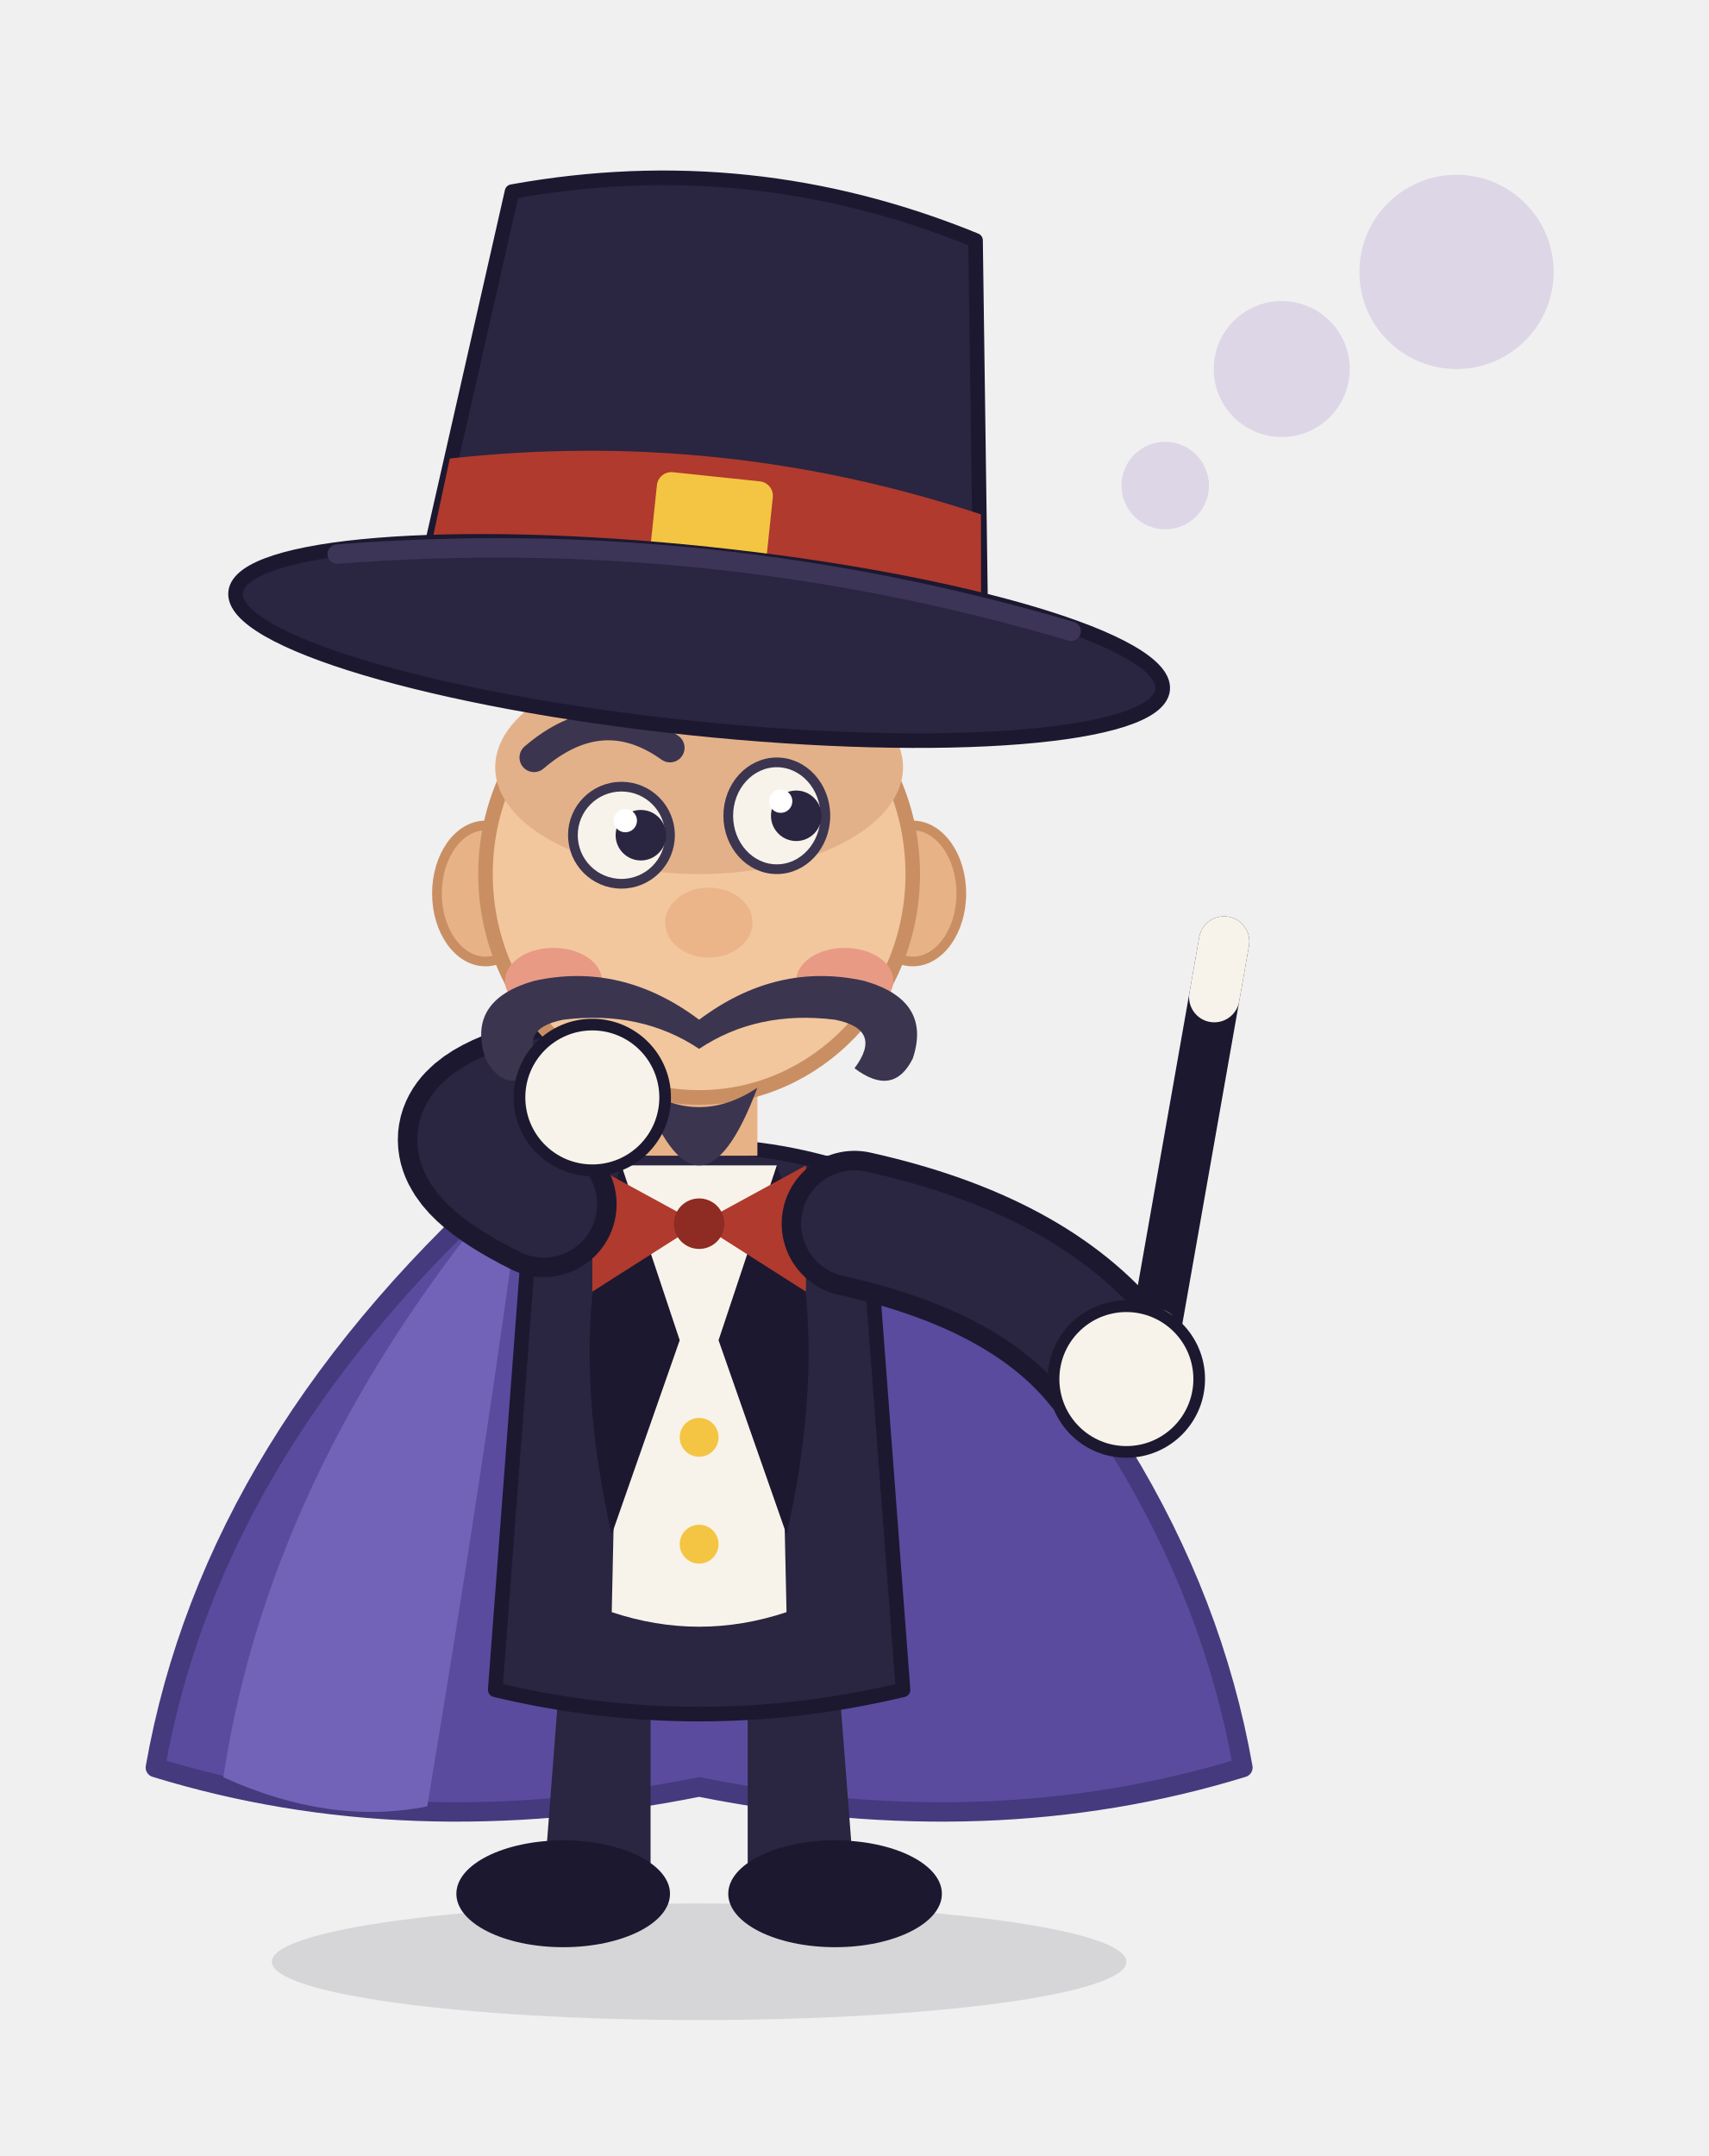
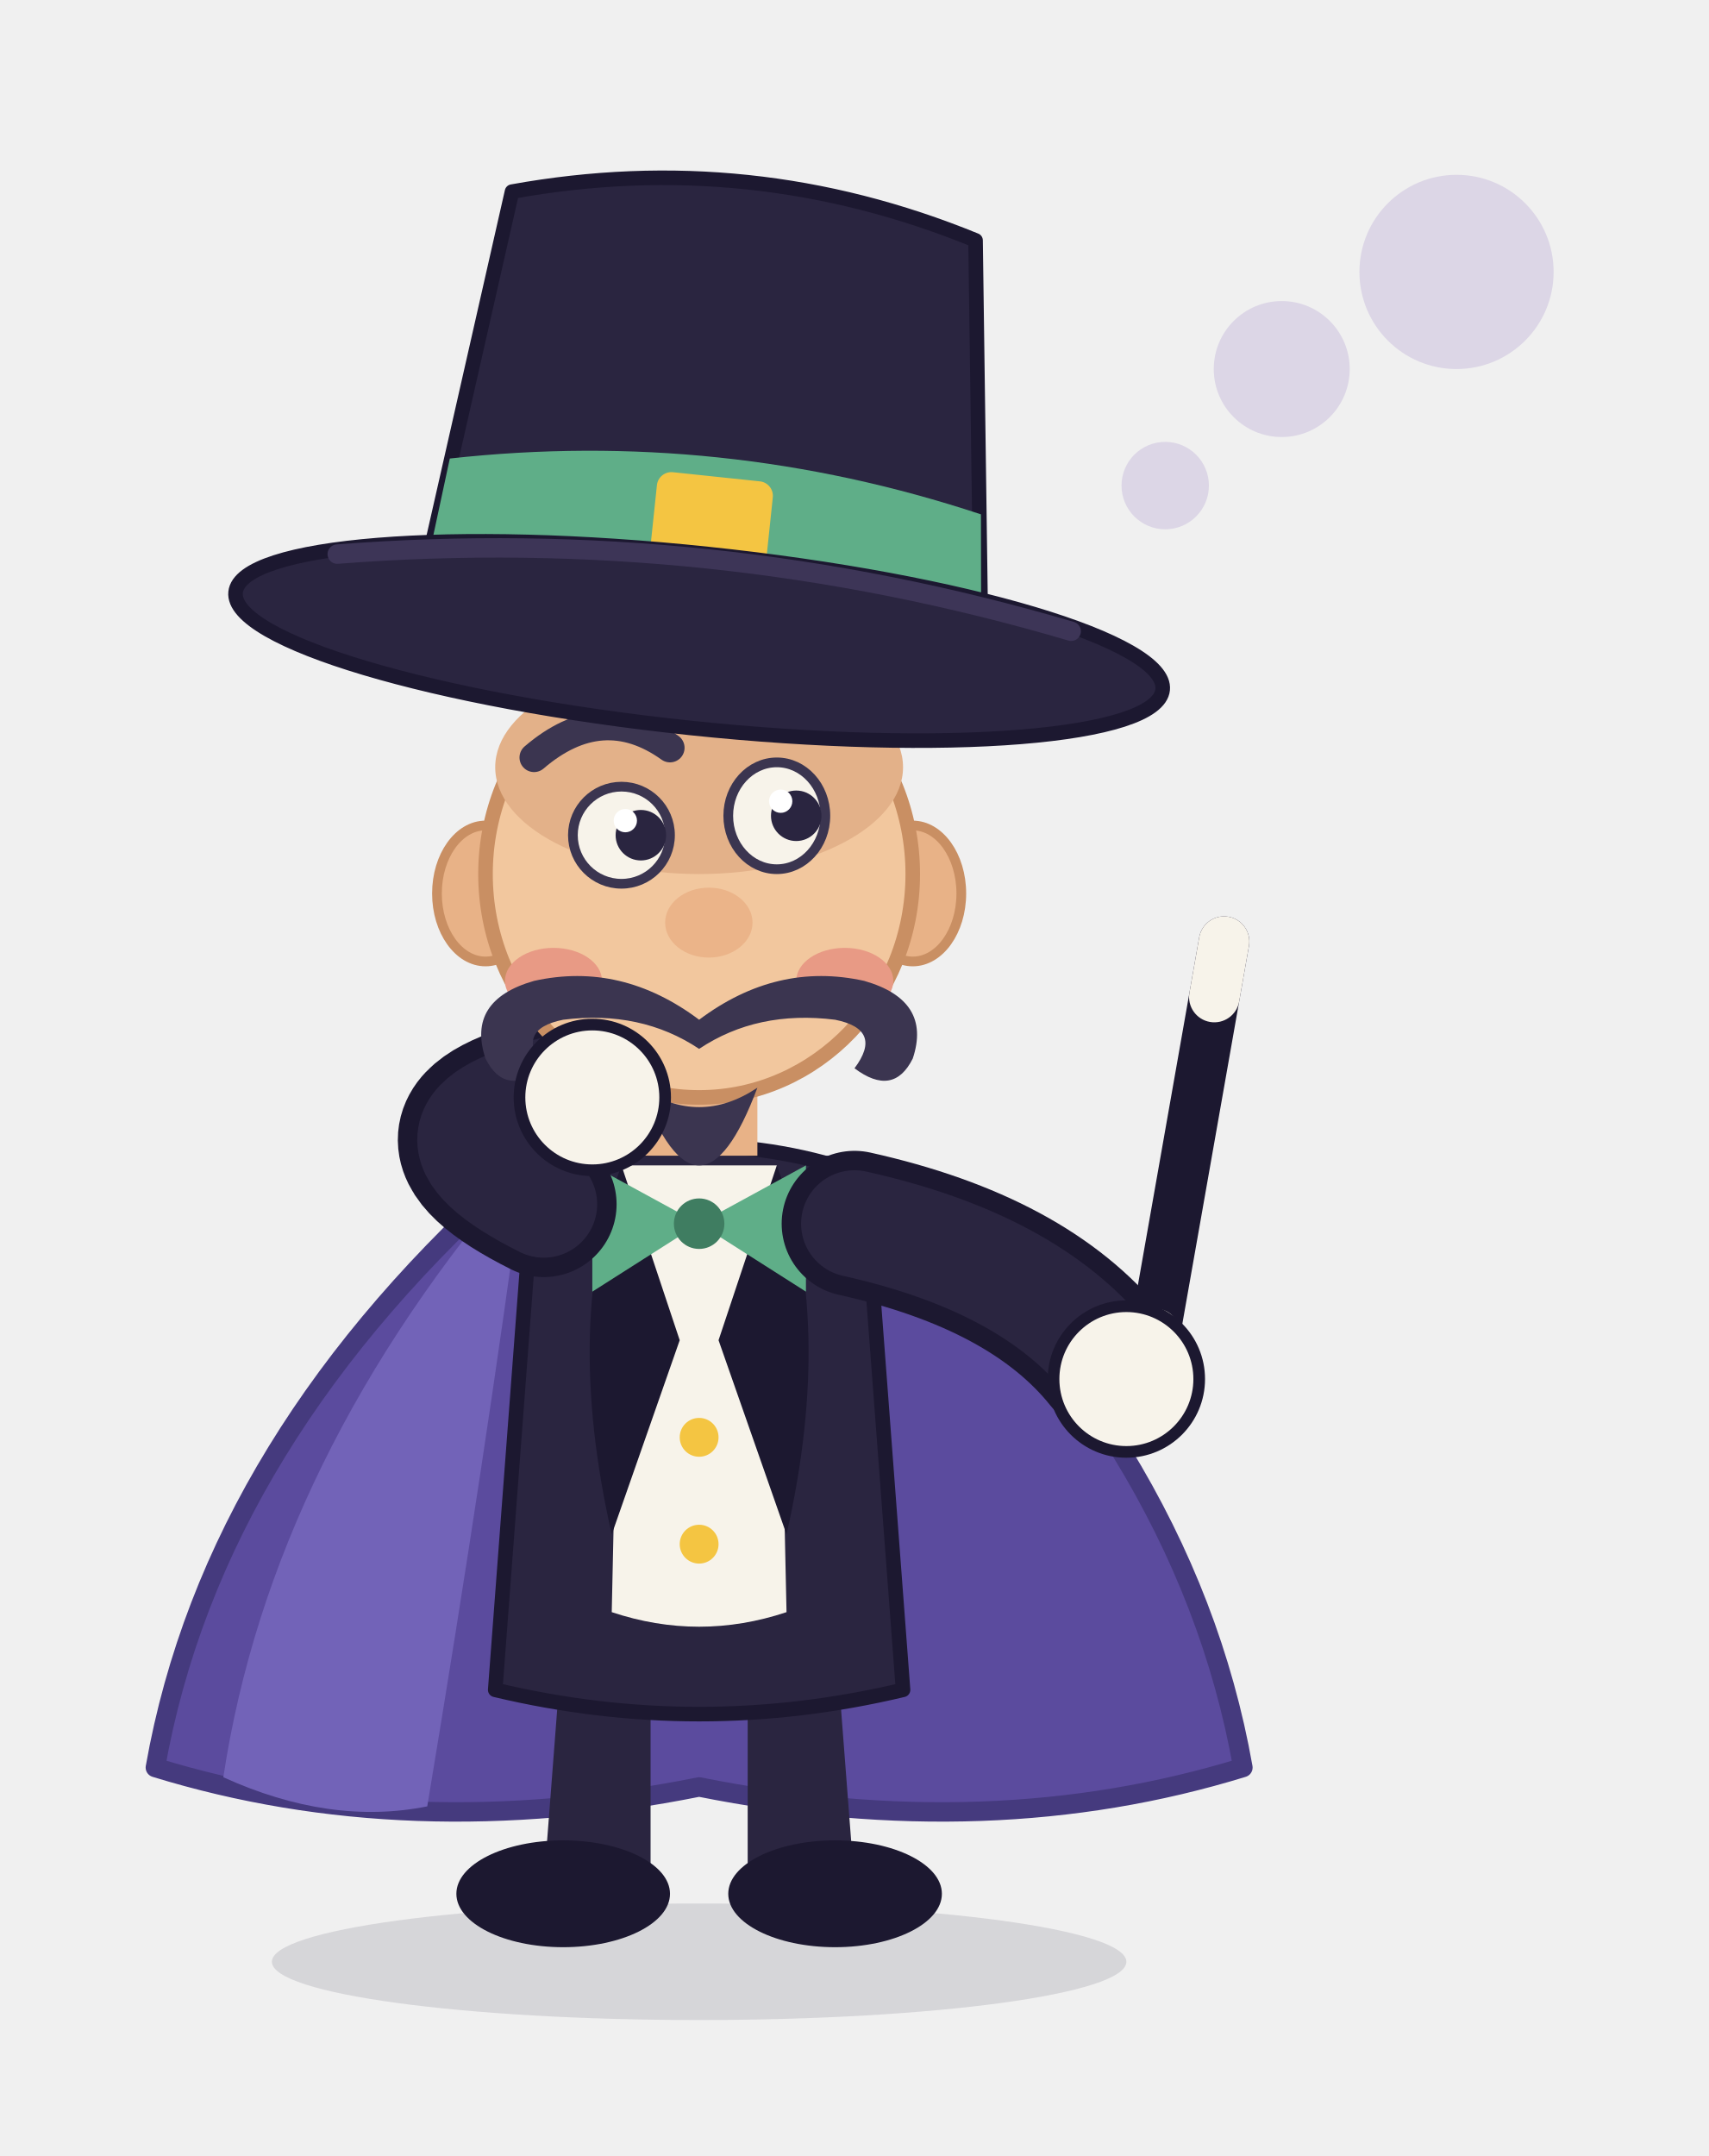
<svg xmlns="http://www.w3.org/2000/svg" width="176" height="222" viewBox="0 0 176 222" role="img" aria-label="Denkende tovenaar met hand bij de kin">
  <g transform="translate(72,16)">
    <ellipse cx="0" cy="186" rx="44" ry="6" fill="#2A2540" opacity="0.13" />
    <path d="M-18,104 Q-50,132 -56,166 Q-30,174 0,168 Q30,174 56,166 Q50,132 18,104 Z" fill="#5B4B9E" stroke="#453A7E" stroke-width="2" stroke-linejoin="round" />
    <path d="M-18,104 Q-44,134 -49,167 Q-38,172 -28,170 Q-22,134 -18,104 Z" fill="#7263B8" />
    <path d="M-14,152 L-16,178 L-5,178 L-5,152 Z" fill="#2A2540" />
    <path d="M14,152 L16,178 L5,178 L5,152 Z" fill="#2A2540" />
    <ellipse cx="-14" cy="179" rx="11" ry="5.5" fill="#1C1830" />
    <ellipse cx="14" cy="179" rx="11" ry="5.5" fill="#1C1830" />
    <path d="M-17,105 Q0,99 17,105 L21,158 Q0,163 -21,158 Z" fill="#2A2540" stroke="#1C1830" stroke-width="1.5" stroke-linejoin="round" />
    <path d="M-8,104 L-9,150 Q0,153 9,150 L8,104 Z" fill="#F7F3EA" />
    <path d="M-8,104 L-2,122 L-9,142 Q-14,120 -8,104 Z" fill="#1C1830" />
    <path d="M8,104 L2,122 L9,142 Q14,120 8,104 Z" fill="#1C1830" />
-     <path d="M0,110 L-11,104 L-11,117 Z" fill="#B03A2E" />
-     <path d="M0,110 L11,104 L11,117 Z" fill="#B03A2E" />
-     <circle cx="0" cy="110" r="2.6" fill="#8E2B22" />
+     <path d="M0,110 L-11,104 L-11,117 Z" fill="#5fae88" />
+     <path d="M0,110 L11,104 L11,117 Z" fill="#5fae88" />
+     <circle cx="0" cy="110" r="2.6" fill="#3f7d61" />
    <circle cx="0" cy="132" r="2" fill="#F4C542" />
    <circle cx="0" cy="143" r="2" fill="#F4C542" />
    <path d="M16,110 Q34,114 42,124" fill="none" stroke="#1C1830" stroke-width="15" stroke-linecap="round" />
    <path d="M16,110 Q34,114 42,124" fill="none" stroke="#2A2540" stroke-width="11" stroke-linecap="round" />
    <g transform="translate(50,104) rotate(10)">
      <rect x="-2.6" y="-26" width="5.2" height="52" rx="2.6" fill="#1C1830" />
      <rect x="-2.6" y="-26" width="5.2" height="11" rx="2.6" fill="#F7F3EA" />
      <rect x="-2.6" y="15" width="5.2" height="11" rx="2.6" fill="#F7F3EA" />
    </g>
    <circle cx="44" cy="126" r="7.5" fill="#F7F3EA" stroke="#1C1830" stroke-width="1.2" />
    <path d="M-16,108 Q-32,100 -14,96" fill="none" stroke="#1C1830" stroke-width="15" stroke-linecap="round" />
    <path d="M-16,108 Q-32,100 -14,96" fill="none" stroke="#2A2540" stroke-width="11" stroke-linecap="round" />
    <circle cx="48" cy="34" r="4.5" fill="#DCD6E6" />
    <circle cx="60" cy="22" r="7" fill="#DCD6E6" />
    <circle cx="78" cy="12" r="10" fill="#DCD6E6" />
    <rect x="-6" y="93" width="12" height="10" fill="#E8B287" />
    <ellipse cx="-22" cy="76" rx="5" ry="7" fill="#E8B287" stroke="#C98F63" stroke-width="1" />
    <ellipse cx="22" cy="76" rx="5" ry="7" fill="#E8B287" stroke="#C98F63" stroke-width="1" />
    <ellipse cx="0" cy="74" rx="22" ry="23" fill="#F2C79E" stroke="#C98F63" stroke-width="1.5" />
    <ellipse cx="0" cy="63" rx="21" ry="11" fill="#E3B189" />
    <path d="M-17,62 Q-10,56 -3,61" fill="none" stroke="#3B3550" stroke-width="3" stroke-linecap="round" />
    <path d="M3,56 Q10,50 17,56" fill="none" stroke="#3B3550" stroke-width="3" stroke-linecap="round" />
    <ellipse cx="-8" cy="70" rx="5" ry="5" fill="#F7F3EA" stroke="#3B3550" stroke-width="1" />
    <ellipse cx="8" cy="68" rx="5" ry="5.5" fill="#F7F3EA" stroke="#3B3550" stroke-width="1" />
    <circle cx="-6" cy="70" r="2.6" fill="#2A2540" />
    <circle cx="10" cy="68" r="2.6" fill="#2A2540" />
    <circle cx="-7.6" cy="68.5" r="1.2" fill="#FFFFFF" />
    <circle cx="8.4" cy="66.5" r="1.2" fill="#FFFFFF" />
    <ellipse cx="1" cy="79" rx="4.5" ry="3.6" fill="#EBB489" />
    <ellipse cx="-15" cy="85" rx="5" ry="3.4" fill="#E89A85" />
    <ellipse cx="15" cy="85" rx="5" ry="3.4" fill="#E89A85" />
    <path d="M0,89 Q-8,83 -17,85 Q-24,87 -22,93 Q-20,97 -16,94 Q-19,90 -14,89 Q-6,88 0,92 Q6,88 14,89 Q19,90 16,94 Q20,97 22,93 Q24,87 17,85 Q8,83 0,89 Z" fill="#3B3550" />
    <path d="M-6,96 Q0,112 6,96 Q0,100 -6,96 Z" fill="#3B3550" />
    <circle cx="-11" cy="97" r="7.5" fill="#F7F3EA" stroke="#1C1830" stroke-width="1.2" />
    <g transform="translate(0,0) rotate(6 0 50) scale(1.0)">
      <path d="M-24,6 Q0,-1 24,6 L29,48 Q0,42 -29,48 Z" fill="#2A2540" stroke="#1C1830" stroke-width="1.5" stroke-linejoin="round" />
-       <path d="M-27.5,34 Q0,28 27.5,34 L29,48 Q0,42 -29,48 Z" fill="#B03A2E" />
+       <path d="M-27.5,34 Q0,28 27.5,34 L29,48 Q0,42 -29,48 Z" fill="#5fae88" />
      <rect x="-6" y="33" width="12" height="10" rx="1.5" fill="#F4C542" />
      <ellipse cx="0" cy="50" rx="48" ry="9" fill="#2A2540" stroke="#1C1830" stroke-width="1.5" />
      <path d="M-38,45 Q0,38 38,45" fill="none" stroke="#3D3557" stroke-width="2" stroke-linecap="round" />
    </g>
  </g>
</svg>
